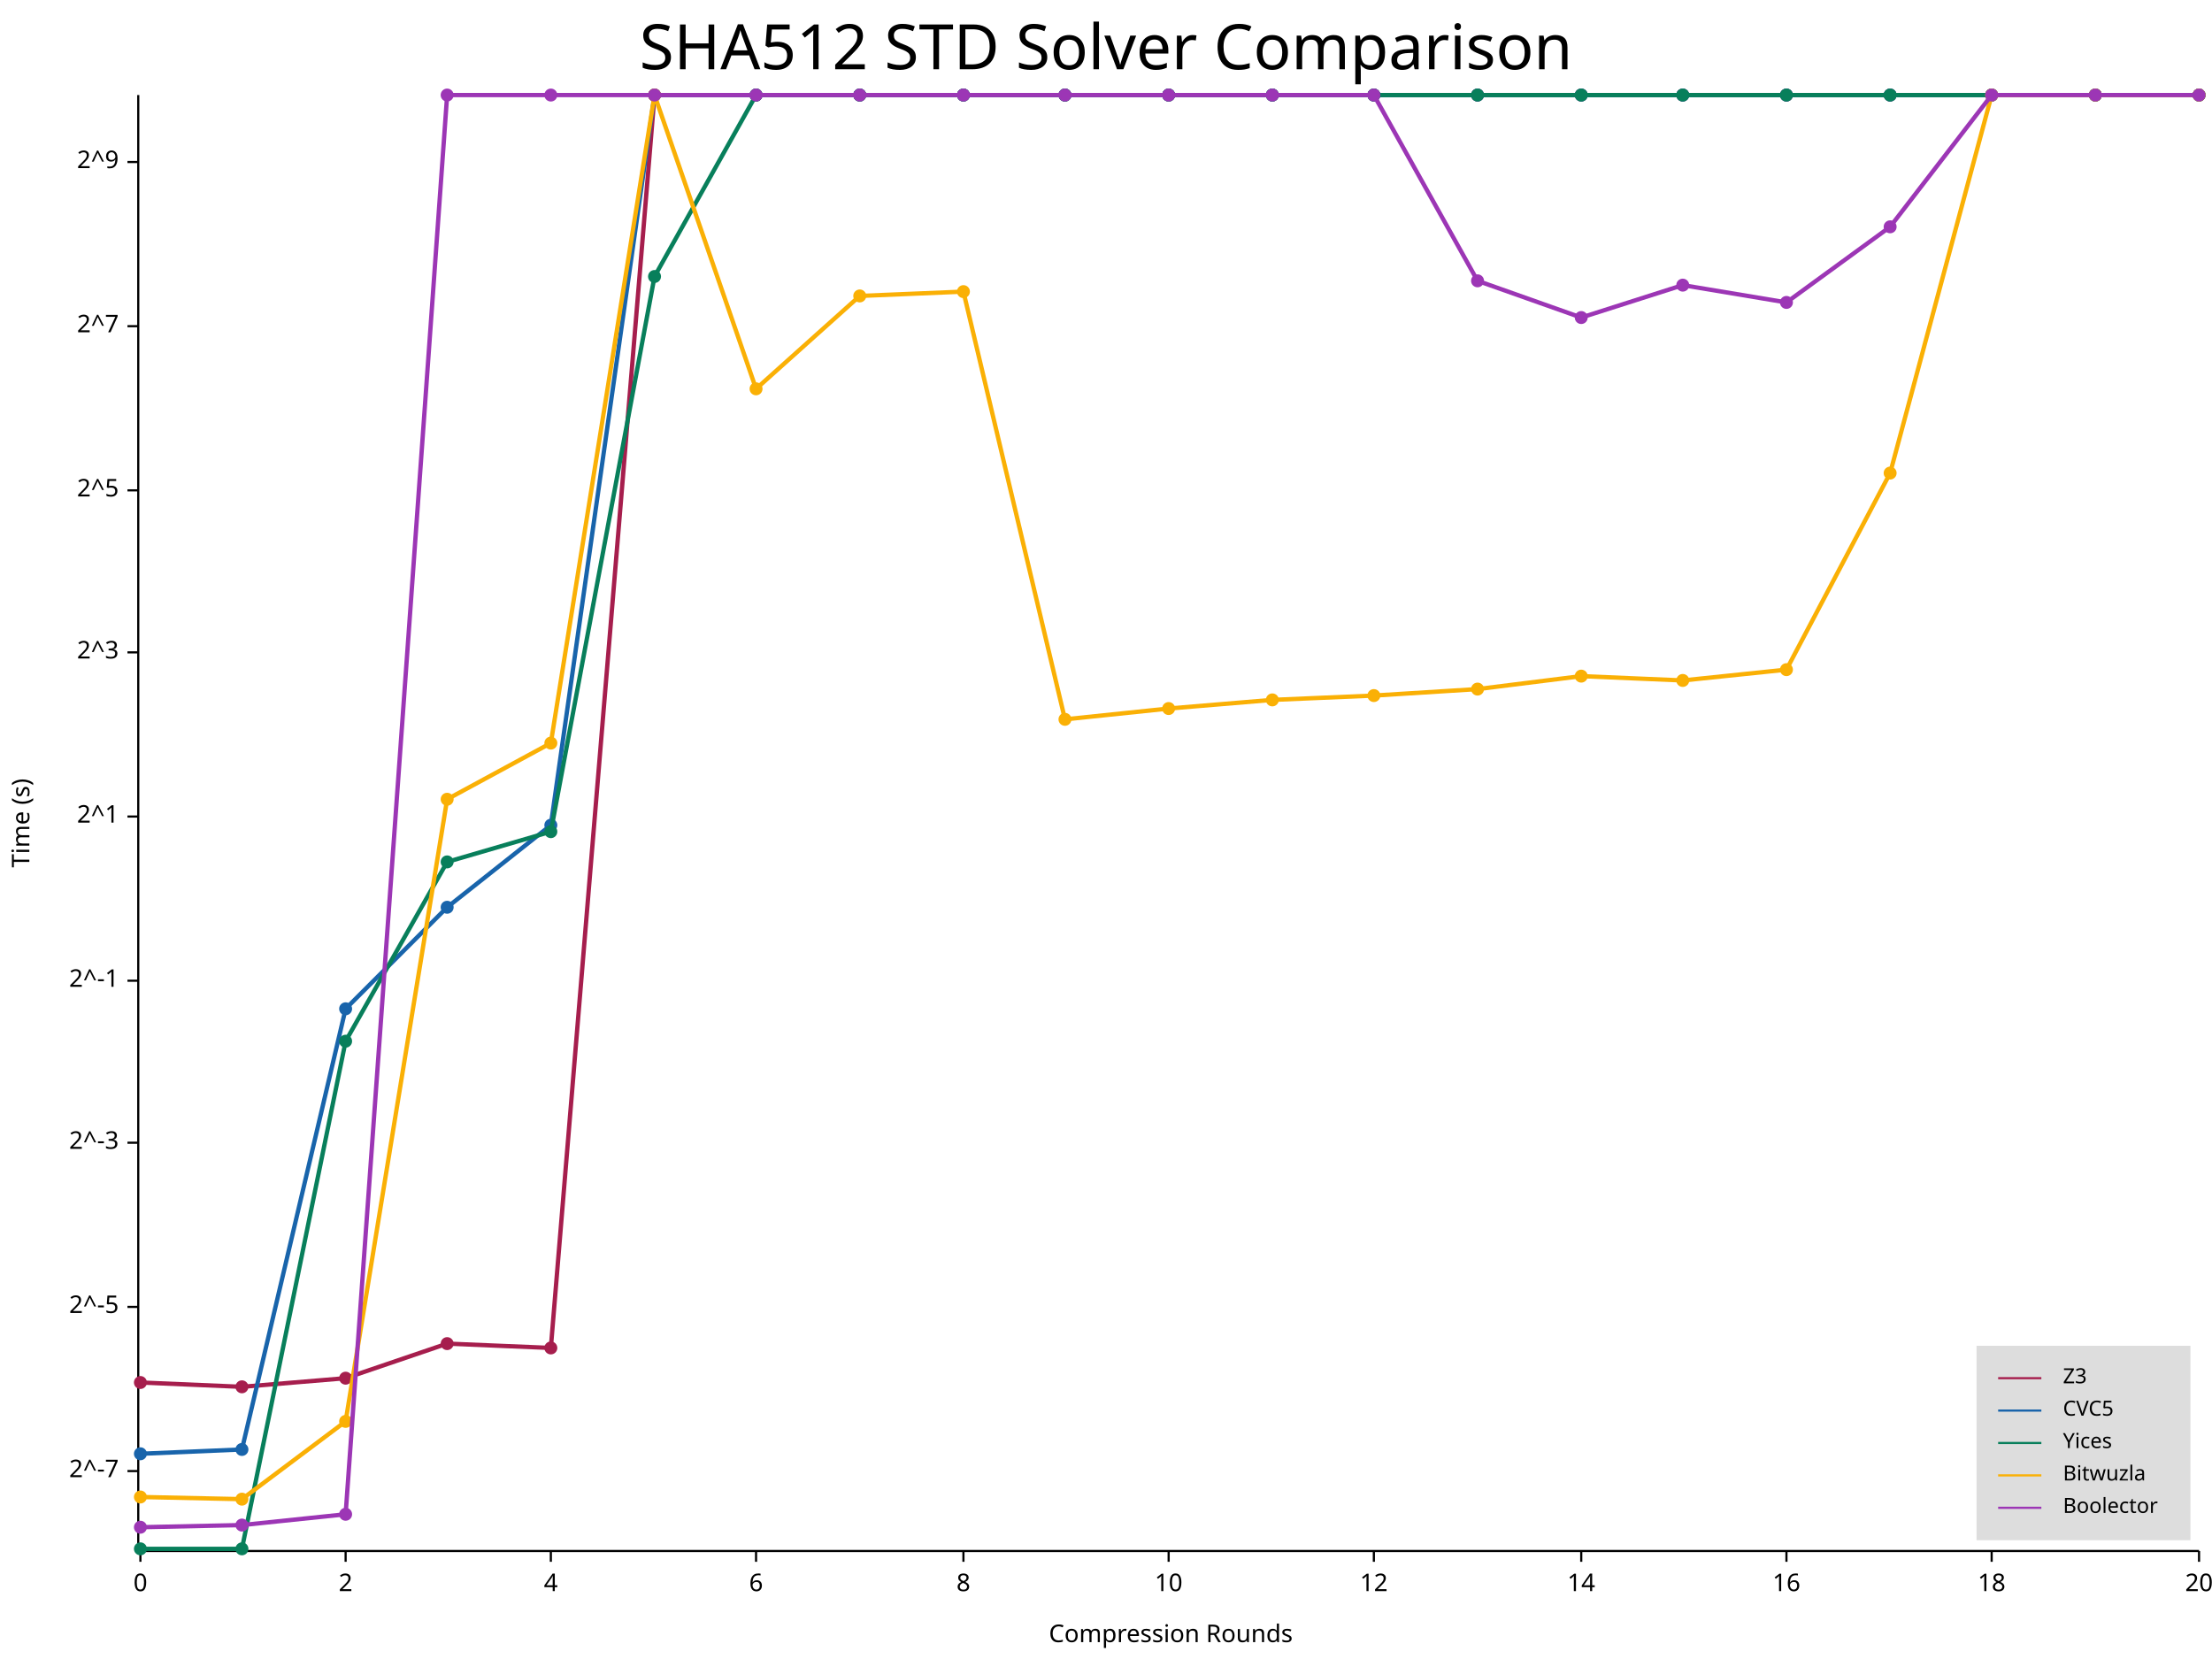
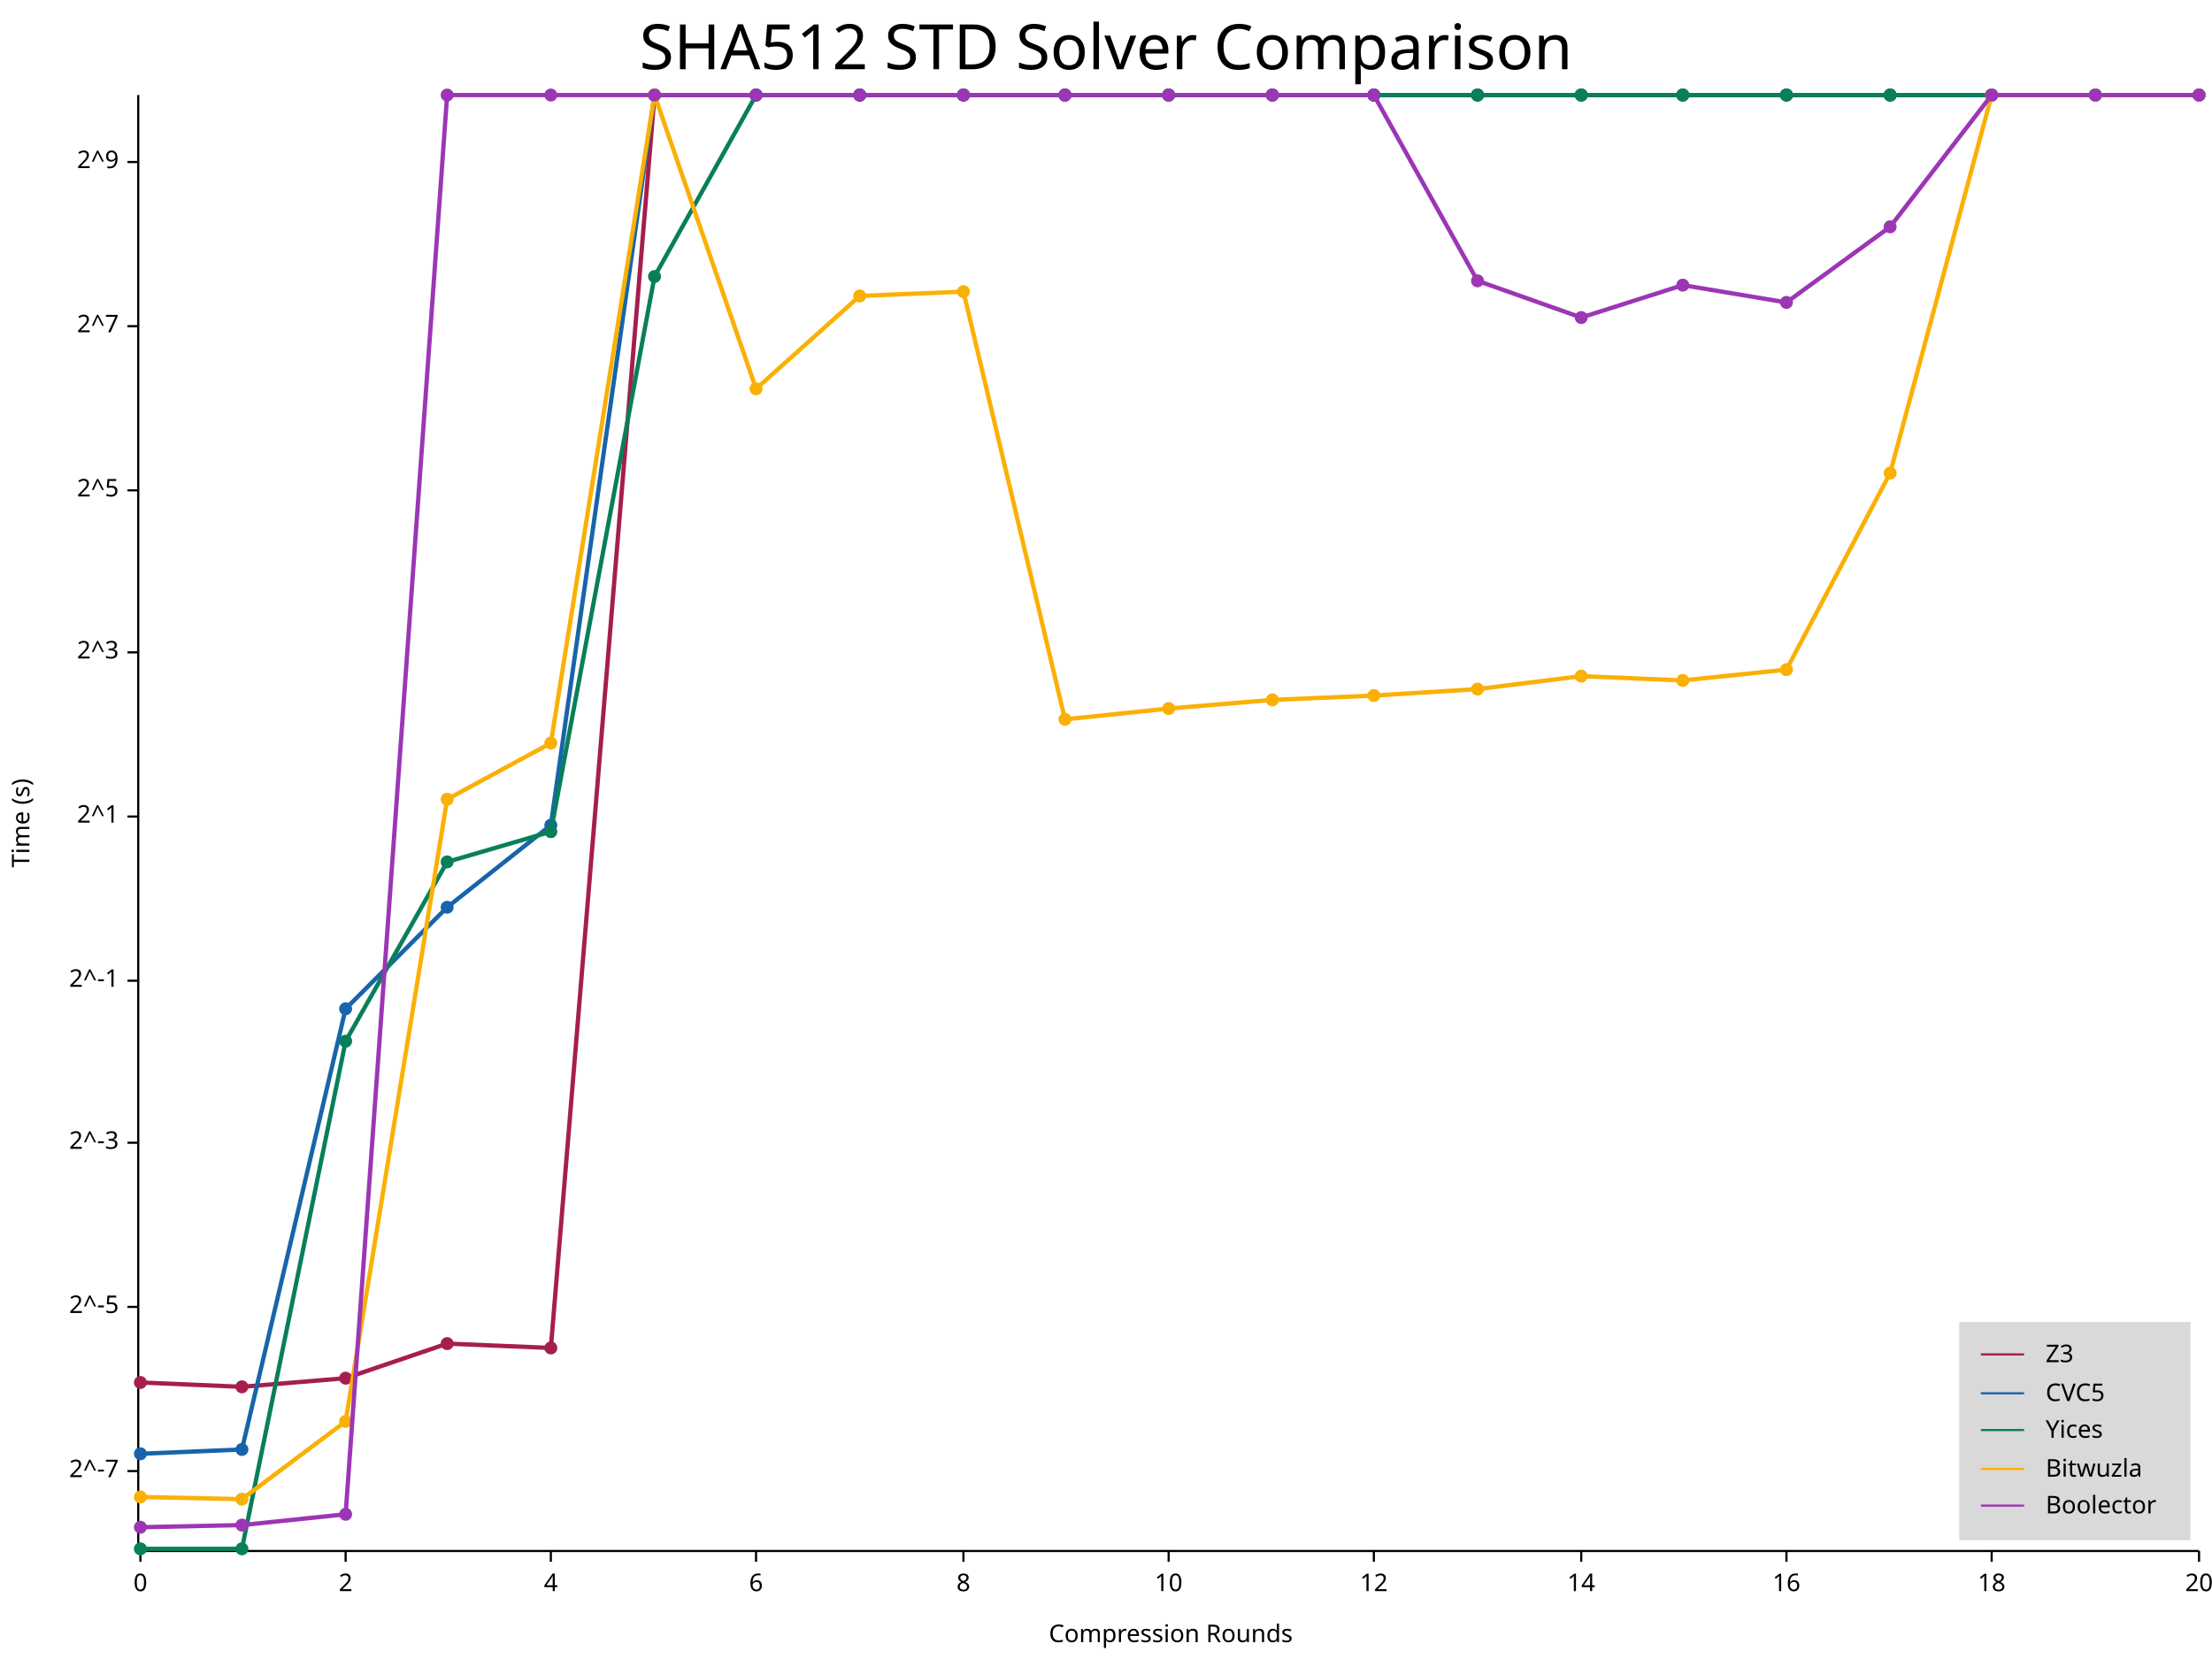
<svg xmlns="http://www.w3.org/2000/svg" width="1024" height="768" viewBox="0 0 1024 768">
  <rect x="0" y="0" width="1024" height="768" opacity="1" fill="#FFFFFF" stroke="none" />
  <text x="512" y="10" dy="0.76em" text-anchor="middle" font-family="noto sans" font-size="29.032" opacity="1" fill="#000000">
SHA512 STD Solver Comparison
</text>
  <text x="542" y="763" dy="-0.5ex" text-anchor="middle" font-family="noto sans" font-size="11.29" opacity="1" fill="#000000">
Compression Rounds
</text>
  <polyline fill="none" opacity="1" stroke="#000000" stroke-width="1" points="65,718 1018,718 " />
  <text x="65" y="728" dy="0.76em" text-anchor="middle" font-family="noto sans" font-size="11.29" opacity="1" fill="#000000">
0
</text>
  <polyline fill="none" opacity="1" stroke="#000000" stroke-width="1" points="65,718 65,723 " />
  <text x="160" y="728" dy="0.76em" text-anchor="middle" font-family="noto sans" font-size="11.29" opacity="1" fill="#000000">
2
</text>
  <polyline fill="none" opacity="1" stroke="#000000" stroke-width="1" points="160,718 160,723 " />
  <text x="255" y="728" dy="0.76em" text-anchor="middle" font-family="noto sans" font-size="11.29" opacity="1" fill="#000000">
4
</text>
  <polyline fill="none" opacity="1" stroke="#000000" stroke-width="1" points="255,718 255,723 " />
  <text x="350" y="728" dy="0.76em" text-anchor="middle" font-family="noto sans" font-size="11.29" opacity="1" fill="#000000">
6
</text>
  <polyline fill="none" opacity="1" stroke="#000000" stroke-width="1" points="350,718 350,723 " />
  <text x="446" y="728" dy="0.76em" text-anchor="middle" font-family="noto sans" font-size="11.29" opacity="1" fill="#000000">
8
</text>
  <polyline fill="none" opacity="1" stroke="#000000" stroke-width="1" points="446,718 446,723 " />
  <text x="541" y="728" dy="0.76em" text-anchor="middle" font-family="noto sans" font-size="11.29" opacity="1" fill="#000000">
10
</text>
  <polyline fill="none" opacity="1" stroke="#000000" stroke-width="1" points="541,718 541,723 " />
  <text x="636" y="728" dy="0.76em" text-anchor="middle" font-family="noto sans" font-size="11.29" opacity="1" fill="#000000">
12
</text>
  <polyline fill="none" opacity="1" stroke="#000000" stroke-width="1" points="636,718 636,723 " />
  <text x="732" y="728" dy="0.76em" text-anchor="middle" font-family="noto sans" font-size="11.29" opacity="1" fill="#000000">
14
</text>
  <polyline fill="none" opacity="1" stroke="#000000" stroke-width="1" points="732,718 732,723 " />
  <text x="827" y="728" dy="0.76em" text-anchor="middle" font-family="noto sans" font-size="11.29" opacity="1" fill="#000000">
16
</text>
  <polyline fill="none" opacity="1" stroke="#000000" stroke-width="1" points="827,718 827,723 " />
  <text x="922" y="728" dy="0.76em" text-anchor="middle" font-family="noto sans" font-size="11.29" opacity="1" fill="#000000">
18
</text>
  <polyline fill="none" opacity="1" stroke="#000000" stroke-width="1" points="922,718 922,723 " />
  <text x="1018" y="728" dy="0.76em" text-anchor="middle" font-family="noto sans" font-size="11.29" opacity="1" fill="#000000">
20
</text>
  <polyline fill="none" opacity="1" stroke="#000000" stroke-width="1" points="1018,718 1018,723 " />
  <text x="5" y="381" dy="0.76em" text-anchor="middle" font-family="noto sans" font-size="11.29" opacity="1" fill="#000000" transform="rotate(270, 5, 381)">
Time (s)
</text>
  <polyline fill="none" opacity="1" stroke="#000000" stroke-width="1" points="64,44 64,717 " />
  <text x="55" y="681" dy="0.5ex" text-anchor="end" font-family="noto sans" font-size="11.29" opacity="1" fill="#000000">
2^-7
</text>
  <polyline fill="none" opacity="1" stroke="#000000" stroke-width="1" points="59,681 64,681 " />
  <text x="55" y="605" dy="0.5ex" text-anchor="end" font-family="noto sans" font-size="11.29" opacity="1" fill="#000000">
2^-5
</text>
  <polyline fill="none" opacity="1" stroke="#000000" stroke-width="1" points="59,605 64,605 " />
  <text x="55" y="529" dy="0.5ex" text-anchor="end" font-family="noto sans" font-size="11.29" opacity="1" fill="#000000">
2^-3
</text>
  <polyline fill="none" opacity="1" stroke="#000000" stroke-width="1" points="59,529 64,529 " />
  <text x="55" y="454" dy="0.5ex" text-anchor="end" font-family="noto sans" font-size="11.29" opacity="1" fill="#000000">
2^-1
</text>
  <polyline fill="none" opacity="1" stroke="#000000" stroke-width="1" points="59,454 64,454 " />
  <text x="55" y="378" dy="0.5ex" text-anchor="end" font-family="noto sans" font-size="11.29" opacity="1" fill="#000000">
2^1
</text>
  <polyline fill="none" opacity="1" stroke="#000000" stroke-width="1" points="59,378 64,378 " />
  <text x="55" y="302" dy="0.5ex" text-anchor="end" font-family="noto sans" font-size="11.29" opacity="1" fill="#000000">
2^3
</text>
  <polyline fill="none" opacity="1" stroke="#000000" stroke-width="1" points="59,302 64,302 " />
  <text x="55" y="227" dy="0.5ex" text-anchor="end" font-family="noto sans" font-size="11.29" opacity="1" fill="#000000">
2^5
</text>
  <polyline fill="none" opacity="1" stroke="#000000" stroke-width="1" points="59,227 64,227 " />
  <text x="55" y="151" dy="0.5ex" text-anchor="end" font-family="noto sans" font-size="11.29" opacity="1" fill="#000000">
2^7
</text>
  <polyline fill="none" opacity="1" stroke="#000000" stroke-width="1" points="59,151 64,151 " />
  <text x="55" y="75" dy="0.5ex" text-anchor="end" font-family="noto sans" font-size="11.29" opacity="1" fill="#000000">
2^9
</text>
  <polyline fill="none" opacity="1" stroke="#000000" stroke-width="1" points="59,75 64,75 " />
  <polyline fill="none" opacity="1" stroke="#A61E4D" stroke-width="2" points="65,640 112,642 160,638 207,622 255,624 303,44 350,44 398,44 446,44 493,44 541,44 589,44 636,44 684,44 732,44 779,44 827,44 875,44 922,44 970,44 1018,44 " />
  <circle cx="65" cy="640" r="3" opacity="1" fill="#A61E4D" stroke="none" stroke-width="1" />
  <circle cx="112" cy="642" r="3" opacity="1" fill="#A61E4D" stroke="none" stroke-width="1" />
  <circle cx="160" cy="638" r="3" opacity="1" fill="#A61E4D" stroke="none" stroke-width="1" />
  <circle cx="207" cy="622" r="3" opacity="1" fill="#A61E4D" stroke="none" stroke-width="1" />
  <circle cx="255" cy="624" r="3" opacity="1" fill="#A61E4D" stroke="none" stroke-width="1" />
  <circle cx="303" cy="44" r="3" opacity="1" fill="#A61E4D" stroke="none" stroke-width="1" />
  <circle cx="350" cy="44" r="3" opacity="1" fill="#A61E4D" stroke="none" stroke-width="1" />
  <circle cx="398" cy="44" r="3" opacity="1" fill="#A61E4D" stroke="none" stroke-width="1" />
  <circle cx="446" cy="44" r="3" opacity="1" fill="#A61E4D" stroke="none" stroke-width="1" />
  <circle cx="493" cy="44" r="3" opacity="1" fill="#A61E4D" stroke="none" stroke-width="1" />
  <circle cx="541" cy="44" r="3" opacity="1" fill="#A61E4D" stroke="none" stroke-width="1" />
  <circle cx="589" cy="44" r="3" opacity="1" fill="#A61E4D" stroke="none" stroke-width="1" />
  <circle cx="636" cy="44" r="3" opacity="1" fill="#A61E4D" stroke="none" stroke-width="1" />
  <circle cx="684" cy="44" r="3" opacity="1" fill="#A61E4D" stroke="none" stroke-width="1" />
  <circle cx="732" cy="44" r="3" opacity="1" fill="#A61E4D" stroke="none" stroke-width="1" />
  <circle cx="779" cy="44" r="3" opacity="1" fill="#A61E4D" stroke="none" stroke-width="1" />
  <circle cx="827" cy="44" r="3" opacity="1" fill="#A61E4D" stroke="none" stroke-width="1" />
  <circle cx="875" cy="44" r="3" opacity="1" fill="#A61E4D" stroke="none" stroke-width="1" />
  <circle cx="922" cy="44" r="3" opacity="1" fill="#A61E4D" stroke="none" stroke-width="1" />
  <circle cx="970" cy="44" r="3" opacity="1" fill="#A61E4D" stroke="none" stroke-width="1" />
  <circle cx="1018" cy="44" r="3" opacity="1" fill="#A61E4D" stroke="none" stroke-width="1" />
  <polyline fill="none" opacity="1" stroke="#1864AB" stroke-width="2" points="65,673 112,671 160,467 207,420 255,382 303,44 350,44 398,44 446,44 493,44 541,44 589,44 636,44 684,44 732,44 779,44 827,44 875,44 922,44 970,44 1018,44 " />
  <circle cx="65" cy="673" r="3" opacity="1" fill="#1864AB" stroke="none" stroke-width="1" />
  <circle cx="112" cy="671" r="3" opacity="1" fill="#1864AB" stroke="none" stroke-width="1" />
  <circle cx="160" cy="467" r="3" opacity="1" fill="#1864AB" stroke="none" stroke-width="1" />
  <circle cx="207" cy="420" r="3" opacity="1" fill="#1864AB" stroke="none" stroke-width="1" />
  <circle cx="255" cy="382" r="3" opacity="1" fill="#1864AB" stroke="none" stroke-width="1" />
  <circle cx="303" cy="44" r="3" opacity="1" fill="#1864AB" stroke="none" stroke-width="1" />
  <circle cx="350" cy="44" r="3" opacity="1" fill="#1864AB" stroke="none" stroke-width="1" />
  <circle cx="398" cy="44" r="3" opacity="1" fill="#1864AB" stroke="none" stroke-width="1" />
  <circle cx="446" cy="44" r="3" opacity="1" fill="#1864AB" stroke="none" stroke-width="1" />
  <circle cx="493" cy="44" r="3" opacity="1" fill="#1864AB" stroke="none" stroke-width="1" />
  <circle cx="541" cy="44" r="3" opacity="1" fill="#1864AB" stroke="none" stroke-width="1" />
  <circle cx="589" cy="44" r="3" opacity="1" fill="#1864AB" stroke="none" stroke-width="1" />
  <circle cx="636" cy="44" r="3" opacity="1" fill="#1864AB" stroke="none" stroke-width="1" />
  <circle cx="684" cy="44" r="3" opacity="1" fill="#1864AB" stroke="none" stroke-width="1" />
  <circle cx="732" cy="44" r="3" opacity="1" fill="#1864AB" stroke="none" stroke-width="1" />
  <circle cx="779" cy="44" r="3" opacity="1" fill="#1864AB" stroke="none" stroke-width="1" />
  <circle cx="827" cy="44" r="3" opacity="1" fill="#1864AB" stroke="none" stroke-width="1" />
  <circle cx="875" cy="44" r="3" opacity="1" fill="#1864AB" stroke="none" stroke-width="1" />
  <circle cx="922" cy="44" r="3" opacity="1" fill="#1864AB" stroke="none" stroke-width="1" />
  <circle cx="970" cy="44" r="3" opacity="1" fill="#1864AB" stroke="none" stroke-width="1" />
  <circle cx="1018" cy="44" r="3" opacity="1" fill="#1864AB" stroke="none" stroke-width="1" />
  <polyline fill="none" opacity="1" stroke="#087F5B" stroke-width="2" points="65,717 112,717 160,482 207,399 255,385 303,128 350,44 398,44 446,44 493,44 541,44 589,44 636,44 684,44 732,44 779,44 827,44 875,44 922,44 970,44 1018,44 " />
  <circle cx="65" cy="717" r="3" opacity="1" fill="#087F5B" stroke="none" stroke-width="1" />
  <circle cx="112" cy="717" r="3" opacity="1" fill="#087F5B" stroke="none" stroke-width="1" />
  <circle cx="160" cy="482" r="3" opacity="1" fill="#087F5B" stroke="none" stroke-width="1" />
  <circle cx="207" cy="399" r="3" opacity="1" fill="#087F5B" stroke="none" stroke-width="1" />
  <circle cx="255" cy="385" r="3" opacity="1" fill="#087F5B" stroke="none" stroke-width="1" />
  <circle cx="303" cy="128" r="3" opacity="1" fill="#087F5B" stroke="none" stroke-width="1" />
  <circle cx="350" cy="44" r="3" opacity="1" fill="#087F5B" stroke="none" stroke-width="1" />
  <circle cx="398" cy="44" r="3" opacity="1" fill="#087F5B" stroke="none" stroke-width="1" />
  <circle cx="446" cy="44" r="3" opacity="1" fill="#087F5B" stroke="none" stroke-width="1" />
  <circle cx="493" cy="44" r="3" opacity="1" fill="#087F5B" stroke="none" stroke-width="1" />
  <circle cx="541" cy="44" r="3" opacity="1" fill="#087F5B" stroke="none" stroke-width="1" />
  <circle cx="589" cy="44" r="3" opacity="1" fill="#087F5B" stroke="none" stroke-width="1" />
  <circle cx="636" cy="44" r="3" opacity="1" fill="#087F5B" stroke="none" stroke-width="1" />
  <circle cx="684" cy="44" r="3" opacity="1" fill="#087F5B" stroke="none" stroke-width="1" />
  <circle cx="732" cy="44" r="3" opacity="1" fill="#087F5B" stroke="none" stroke-width="1" />
  <circle cx="779" cy="44" r="3" opacity="1" fill="#087F5B" stroke="none" stroke-width="1" />
  <circle cx="827" cy="44" r="3" opacity="1" fill="#087F5B" stroke="none" stroke-width="1" />
  <circle cx="875" cy="44" r="3" opacity="1" fill="#087F5B" stroke="none" stroke-width="1" />
  <circle cx="922" cy="44" r="3" opacity="1" fill="#087F5B" stroke="none" stroke-width="1" />
  <circle cx="970" cy="44" r="3" opacity="1" fill="#087F5B" stroke="none" stroke-width="1" />
  <circle cx="1018" cy="44" r="3" opacity="1" fill="#087F5B" stroke="none" stroke-width="1" />
  <polyline fill="none" opacity="1" stroke="#FAB005" stroke-width="2" points="65,693 112,694 160,658 207,370 255,344 303,44 350,180 398,137 446,135 493,333 541,328 589,324 636,322 684,319 732,313 779,315 827,310 875,219 922,44 970,44 1018,44 " />
  <circle cx="65" cy="693" r="3" opacity="1" fill="#FAB005" stroke="none" stroke-width="1" />
  <circle cx="112" cy="694" r="3" opacity="1" fill="#FAB005" stroke="none" stroke-width="1" />
  <circle cx="160" cy="658" r="3" opacity="1" fill="#FAB005" stroke="none" stroke-width="1" />
  <circle cx="207" cy="370" r="3" opacity="1" fill="#FAB005" stroke="none" stroke-width="1" />
  <circle cx="255" cy="344" r="3" opacity="1" fill="#FAB005" stroke="none" stroke-width="1" />
  <circle cx="303" cy="44" r="3" opacity="1" fill="#FAB005" stroke="none" stroke-width="1" />
  <circle cx="350" cy="180" r="3" opacity="1" fill="#FAB005" stroke="none" stroke-width="1" />
  <circle cx="398" cy="137" r="3" opacity="1" fill="#FAB005" stroke="none" stroke-width="1" />
  <circle cx="446" cy="135" r="3" opacity="1" fill="#FAB005" stroke="none" stroke-width="1" />
  <circle cx="493" cy="333" r="3" opacity="1" fill="#FAB005" stroke="none" stroke-width="1" />
  <circle cx="541" cy="328" r="3" opacity="1" fill="#FAB005" stroke="none" stroke-width="1" />
  <circle cx="589" cy="324" r="3" opacity="1" fill="#FAB005" stroke="none" stroke-width="1" />
  <circle cx="636" cy="322" r="3" opacity="1" fill="#FAB005" stroke="none" stroke-width="1" />
  <circle cx="684" cy="319" r="3" opacity="1" fill="#FAB005" stroke="none" stroke-width="1" />
  <circle cx="732" cy="313" r="3" opacity="1" fill="#FAB005" stroke="none" stroke-width="1" />
  <circle cx="779" cy="315" r="3" opacity="1" fill="#FAB005" stroke="none" stroke-width="1" />
  <circle cx="827" cy="310" r="3" opacity="1" fill="#FAB005" stroke="none" stroke-width="1" />
  <circle cx="875" cy="219" r="3" opacity="1" fill="#FAB005" stroke="none" stroke-width="1" />
  <circle cx="922" cy="44" r="3" opacity="1" fill="#FAB005" stroke="none" stroke-width="1" />
  <circle cx="970" cy="44" r="3" opacity="1" fill="#FAB005" stroke="none" stroke-width="1" />
  <circle cx="1018" cy="44" r="3" opacity="1" fill="#FAB005" stroke="none" stroke-width="1" />
  <polyline fill="none" opacity="1" stroke="#9C36B5" stroke-width="2" points="65,707 112,706 160,701 207,44 255,44 303,44 350,44 398,44 446,44 493,44 541,44 589,44 636,44 684,130 732,147 779,132 827,140 875,105 922,44 970,44 1018,44 " />
  <circle cx="65" cy="707" r="3" opacity="1" fill="#9C36B5" stroke="none" stroke-width="1" />
  <circle cx="112" cy="706" r="3" opacity="1" fill="#9C36B5" stroke="none" stroke-width="1" />
  <circle cx="160" cy="701" r="3" opacity="1" fill="#9C36B5" stroke="none" stroke-width="1" />
  <circle cx="207" cy="44" r="3" opacity="1" fill="#9C36B5" stroke="none" stroke-width="1" />
  <circle cx="255" cy="44" r="3" opacity="1" fill="#9C36B5" stroke="none" stroke-width="1" />
  <circle cx="303" cy="44" r="3" opacity="1" fill="#9C36B5" stroke="none" stroke-width="1" />
  <circle cx="350" cy="44" r="3" opacity="1" fill="#9C36B5" stroke="none" stroke-width="1" />
  <circle cx="398" cy="44" r="3" opacity="1" fill="#9C36B5" stroke="none" stroke-width="1" />
  <circle cx="446" cy="44" r="3" opacity="1" fill="#9C36B5" stroke="none" stroke-width="1" />
  <circle cx="493" cy="44" r="3" opacity="1" fill="#9C36B5" stroke="none" stroke-width="1" />
  <circle cx="541" cy="44" r="3" opacity="1" fill="#9C36B5" stroke="none" stroke-width="1" />
  <circle cx="589" cy="44" r="3" opacity="1" fill="#9C36B5" stroke="none" stroke-width="1" />
  <circle cx="636" cy="44" r="3" opacity="1" fill="#9C36B5" stroke="none" stroke-width="1" />
  <circle cx="684" cy="130" r="3" opacity="1" fill="#9C36B5" stroke="none" stroke-width="1" />
  <circle cx="732" cy="147" r="3" opacity="1" fill="#9C36B5" stroke="none" stroke-width="1" />
  <circle cx="779" cy="132" r="3" opacity="1" fill="#9C36B5" stroke="none" stroke-width="1" />
  <circle cx="827" cy="140" r="3" opacity="1" fill="#9C36B5" stroke="none" stroke-width="1" />
  <circle cx="875" cy="105" r="3" opacity="1" fill="#9C36B5" stroke="none" stroke-width="1" />
  <circle cx="922" cy="44" r="3" opacity="1" fill="#9C36B5" stroke="none" stroke-width="1" />
  <circle cx="970" cy="44" r="3" opacity="1" fill="#9C36B5" stroke="none" stroke-width="1" />
  <circle cx="1018" cy="44" r="3" opacity="1" fill="#9C36B5" stroke="none" stroke-width="1" />
-   <rect x="915" y="623" width="99" height="90" opacity="0.3" fill="#8C8C8C" stroke="none" />
-   <text x="955" y="633" dy="0.76em" text-anchor="start" font-family="sans-serif" font-size="9.677" opacity="1" fill="#000000">
+   <rect x="907" y="612" width="107" height="101" opacity="0.5" fill="#B4B4B4" stroke="none" />
+   <text x="947" y="622" dy="0.76em" text-anchor="start" font-family="noto sans" font-size="11.29" opacity="1" fill="#000000">
Z3
</text>
-   <text x="955" y="648" dy="0.76em" text-anchor="start" font-family="sans-serif" font-size="9.677" opacity="1" fill="#000000">
+   <text x="947" y="640" dy="0.76em" text-anchor="start" font-family="noto sans" font-size="11.29" opacity="1" fill="#000000">
CVC5
</text>
-   <text x="955" y="663" dy="0.76em" text-anchor="start" font-family="sans-serif" font-size="9.677" opacity="1" fill="#000000">
+   <text x="947" y="657" dy="0.76em" text-anchor="start" font-family="noto sans" font-size="11.29" opacity="1" fill="#000000">
Yices
</text>
-   <text x="955" y="678" dy="0.76em" text-anchor="start" font-family="sans-serif" font-size="9.677" opacity="1" fill="#000000">
+   <text x="947" y="675" dy="0.76em" text-anchor="start" font-family="noto sans" font-size="11.29" opacity="1" fill="#000000">
Bitwuzla
</text>
-   <text x="955" y="693" dy="0.76em" text-anchor="start" font-family="sans-serif" font-size="9.677" opacity="1" fill="#000000">
+   <text x="947" y="692" dy="0.76em" text-anchor="start" font-family="noto sans" font-size="11.29" opacity="1" fill="#000000">
Boolector
</text>
-   <polyline fill="none" opacity="1" stroke="#A61E4D" stroke-width="1" points="925,638 945,638 " />
-   <polyline fill="none" opacity="1" stroke="#1864AB" stroke-width="1" points="925,653 945,653 " />
-   <polyline fill="none" opacity="1" stroke="#087F5B" stroke-width="1" points="925,668 945,668 " />
-   <polyline fill="none" opacity="1" stroke="#FAB005" stroke-width="1" points="925,683 945,683 " />
-   <polyline fill="none" opacity="1" stroke="#9C36B5" stroke-width="1" points="925,698 945,698 " />
+   <polyline fill="none" opacity="1" stroke="#A61E4D" stroke-width="1" points="917,627 937,627 " />
+   <polyline fill="none" opacity="1" stroke="#1864AB" stroke-width="1" points="917,645 937,645 " />
+   <polyline fill="none" opacity="1" stroke="#087F5B" stroke-width="1" points="917,662 937,662 " />
+   <polyline fill="none" opacity="1" stroke="#FAB005" stroke-width="1" points="917,680 937,680 " />
+   <polyline fill="none" opacity="1" stroke="#9C36B5" stroke-width="1" points="917,697 937,697 " />
</svg>
